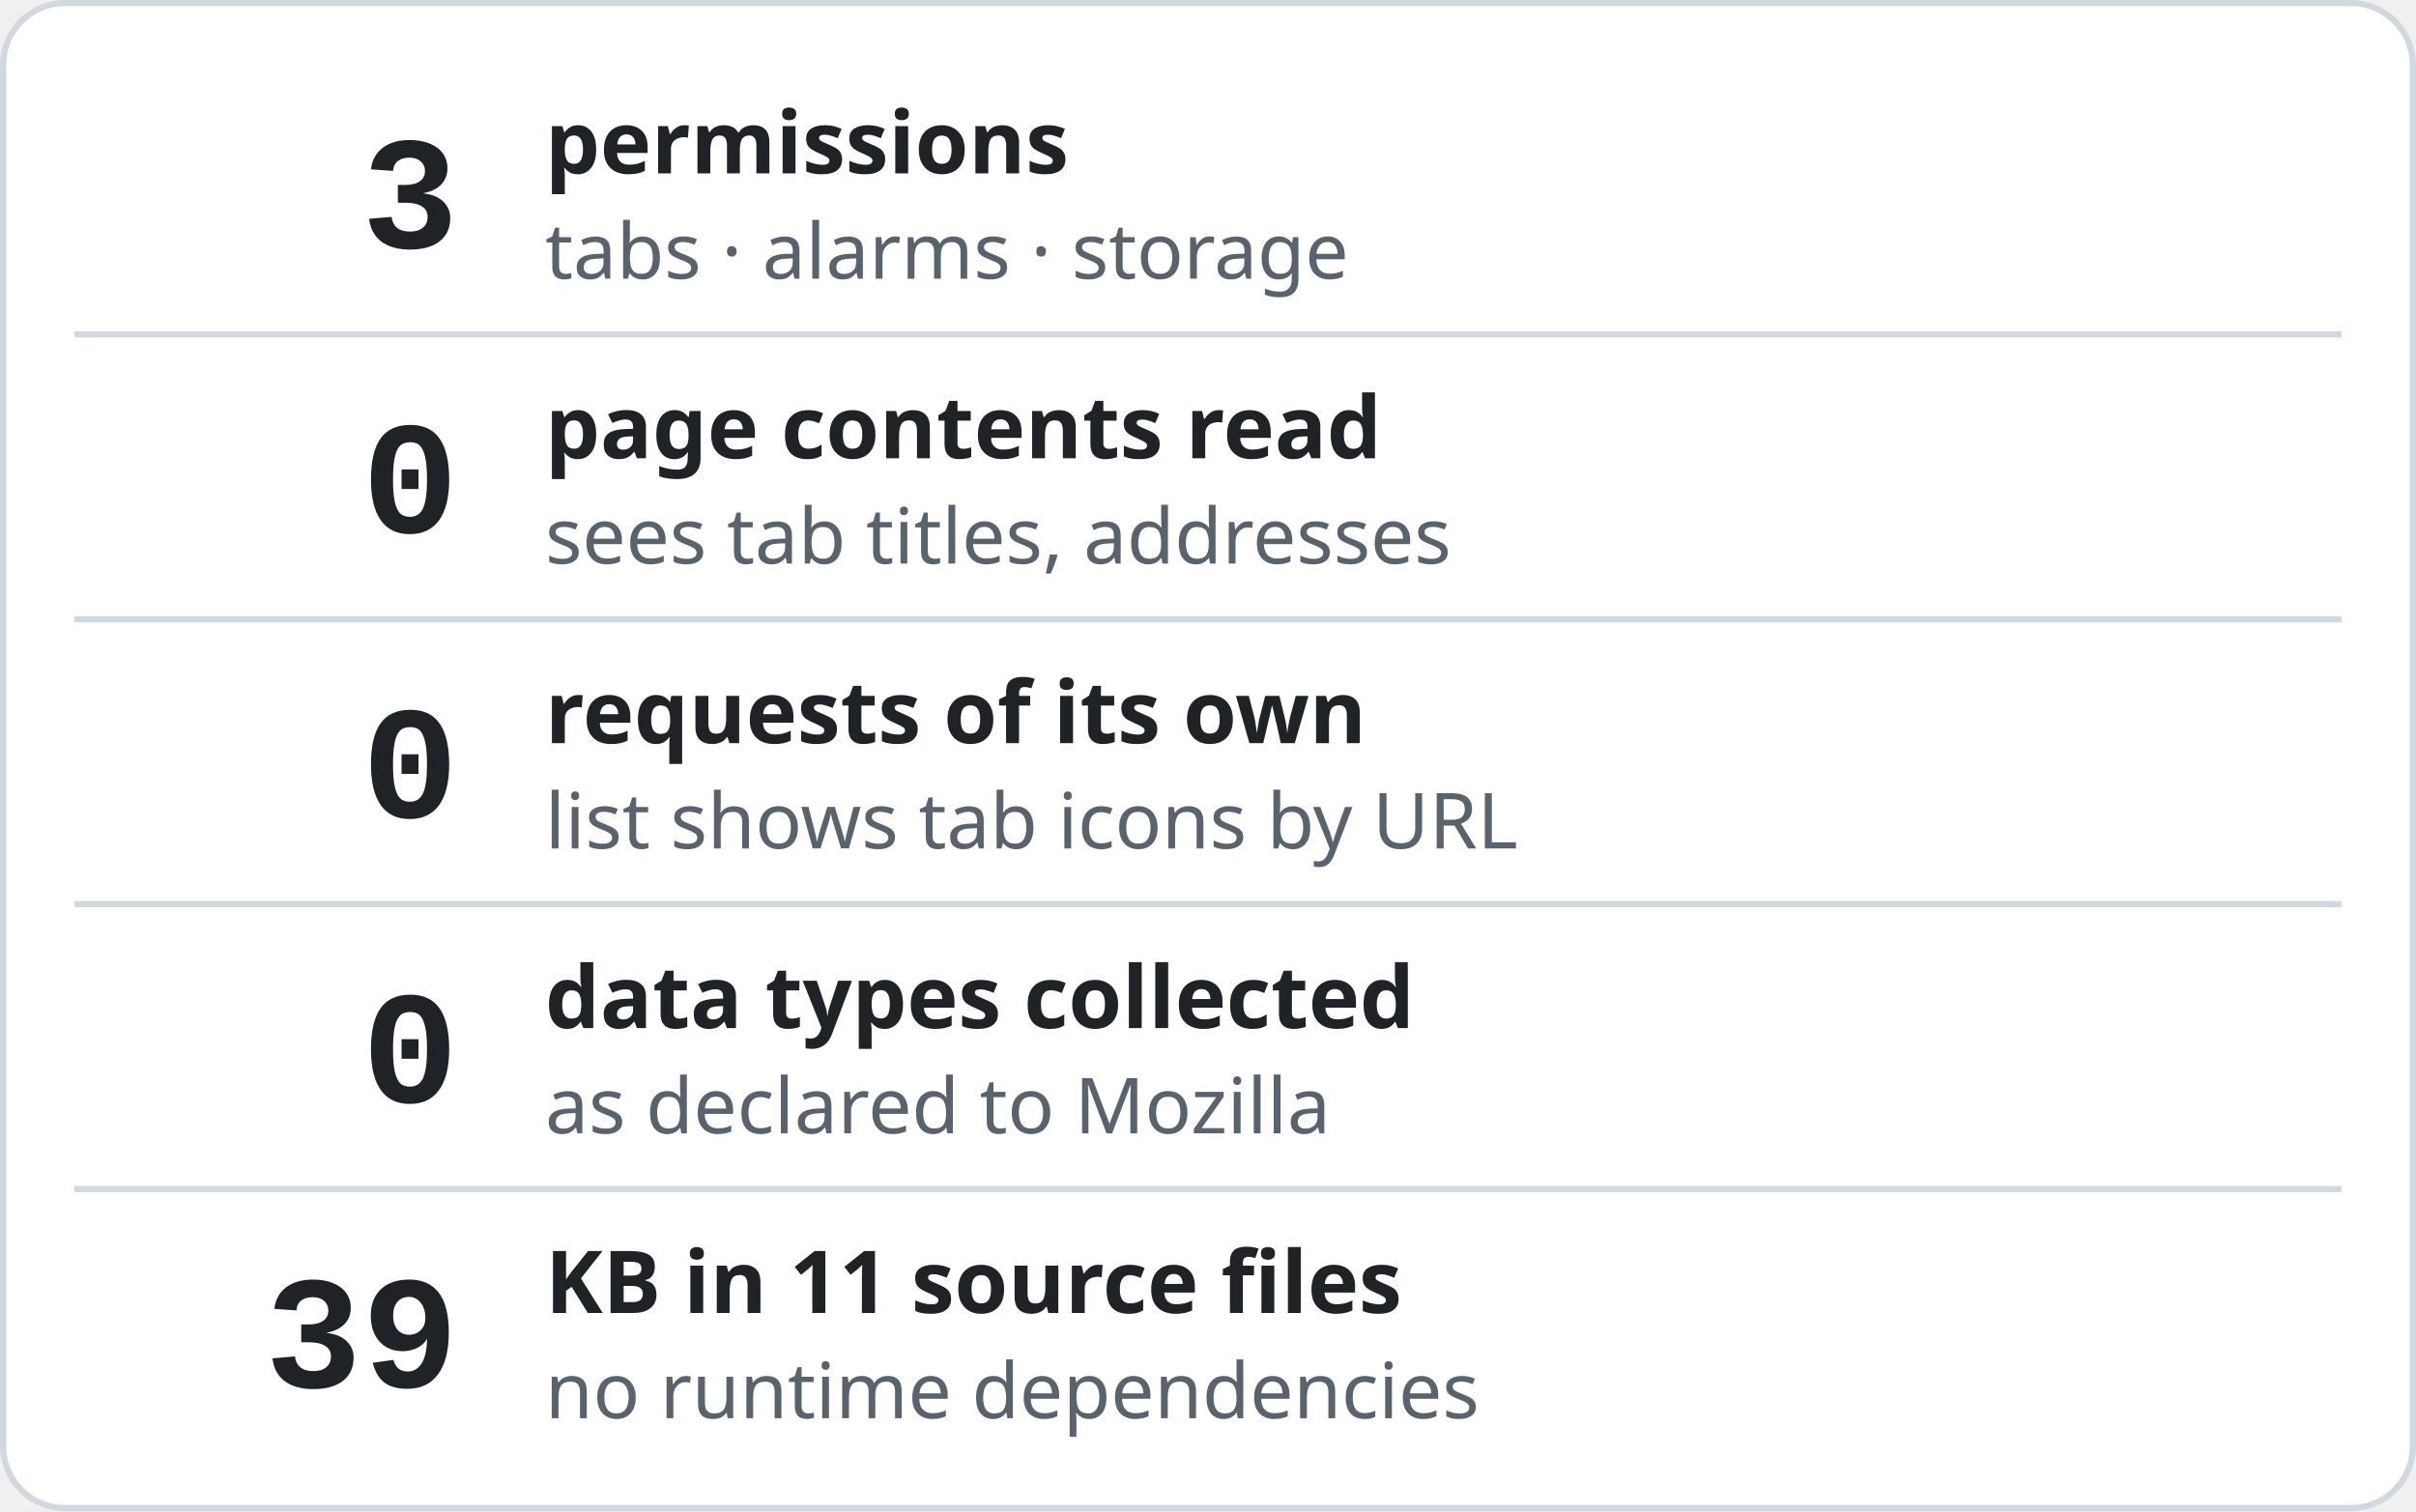
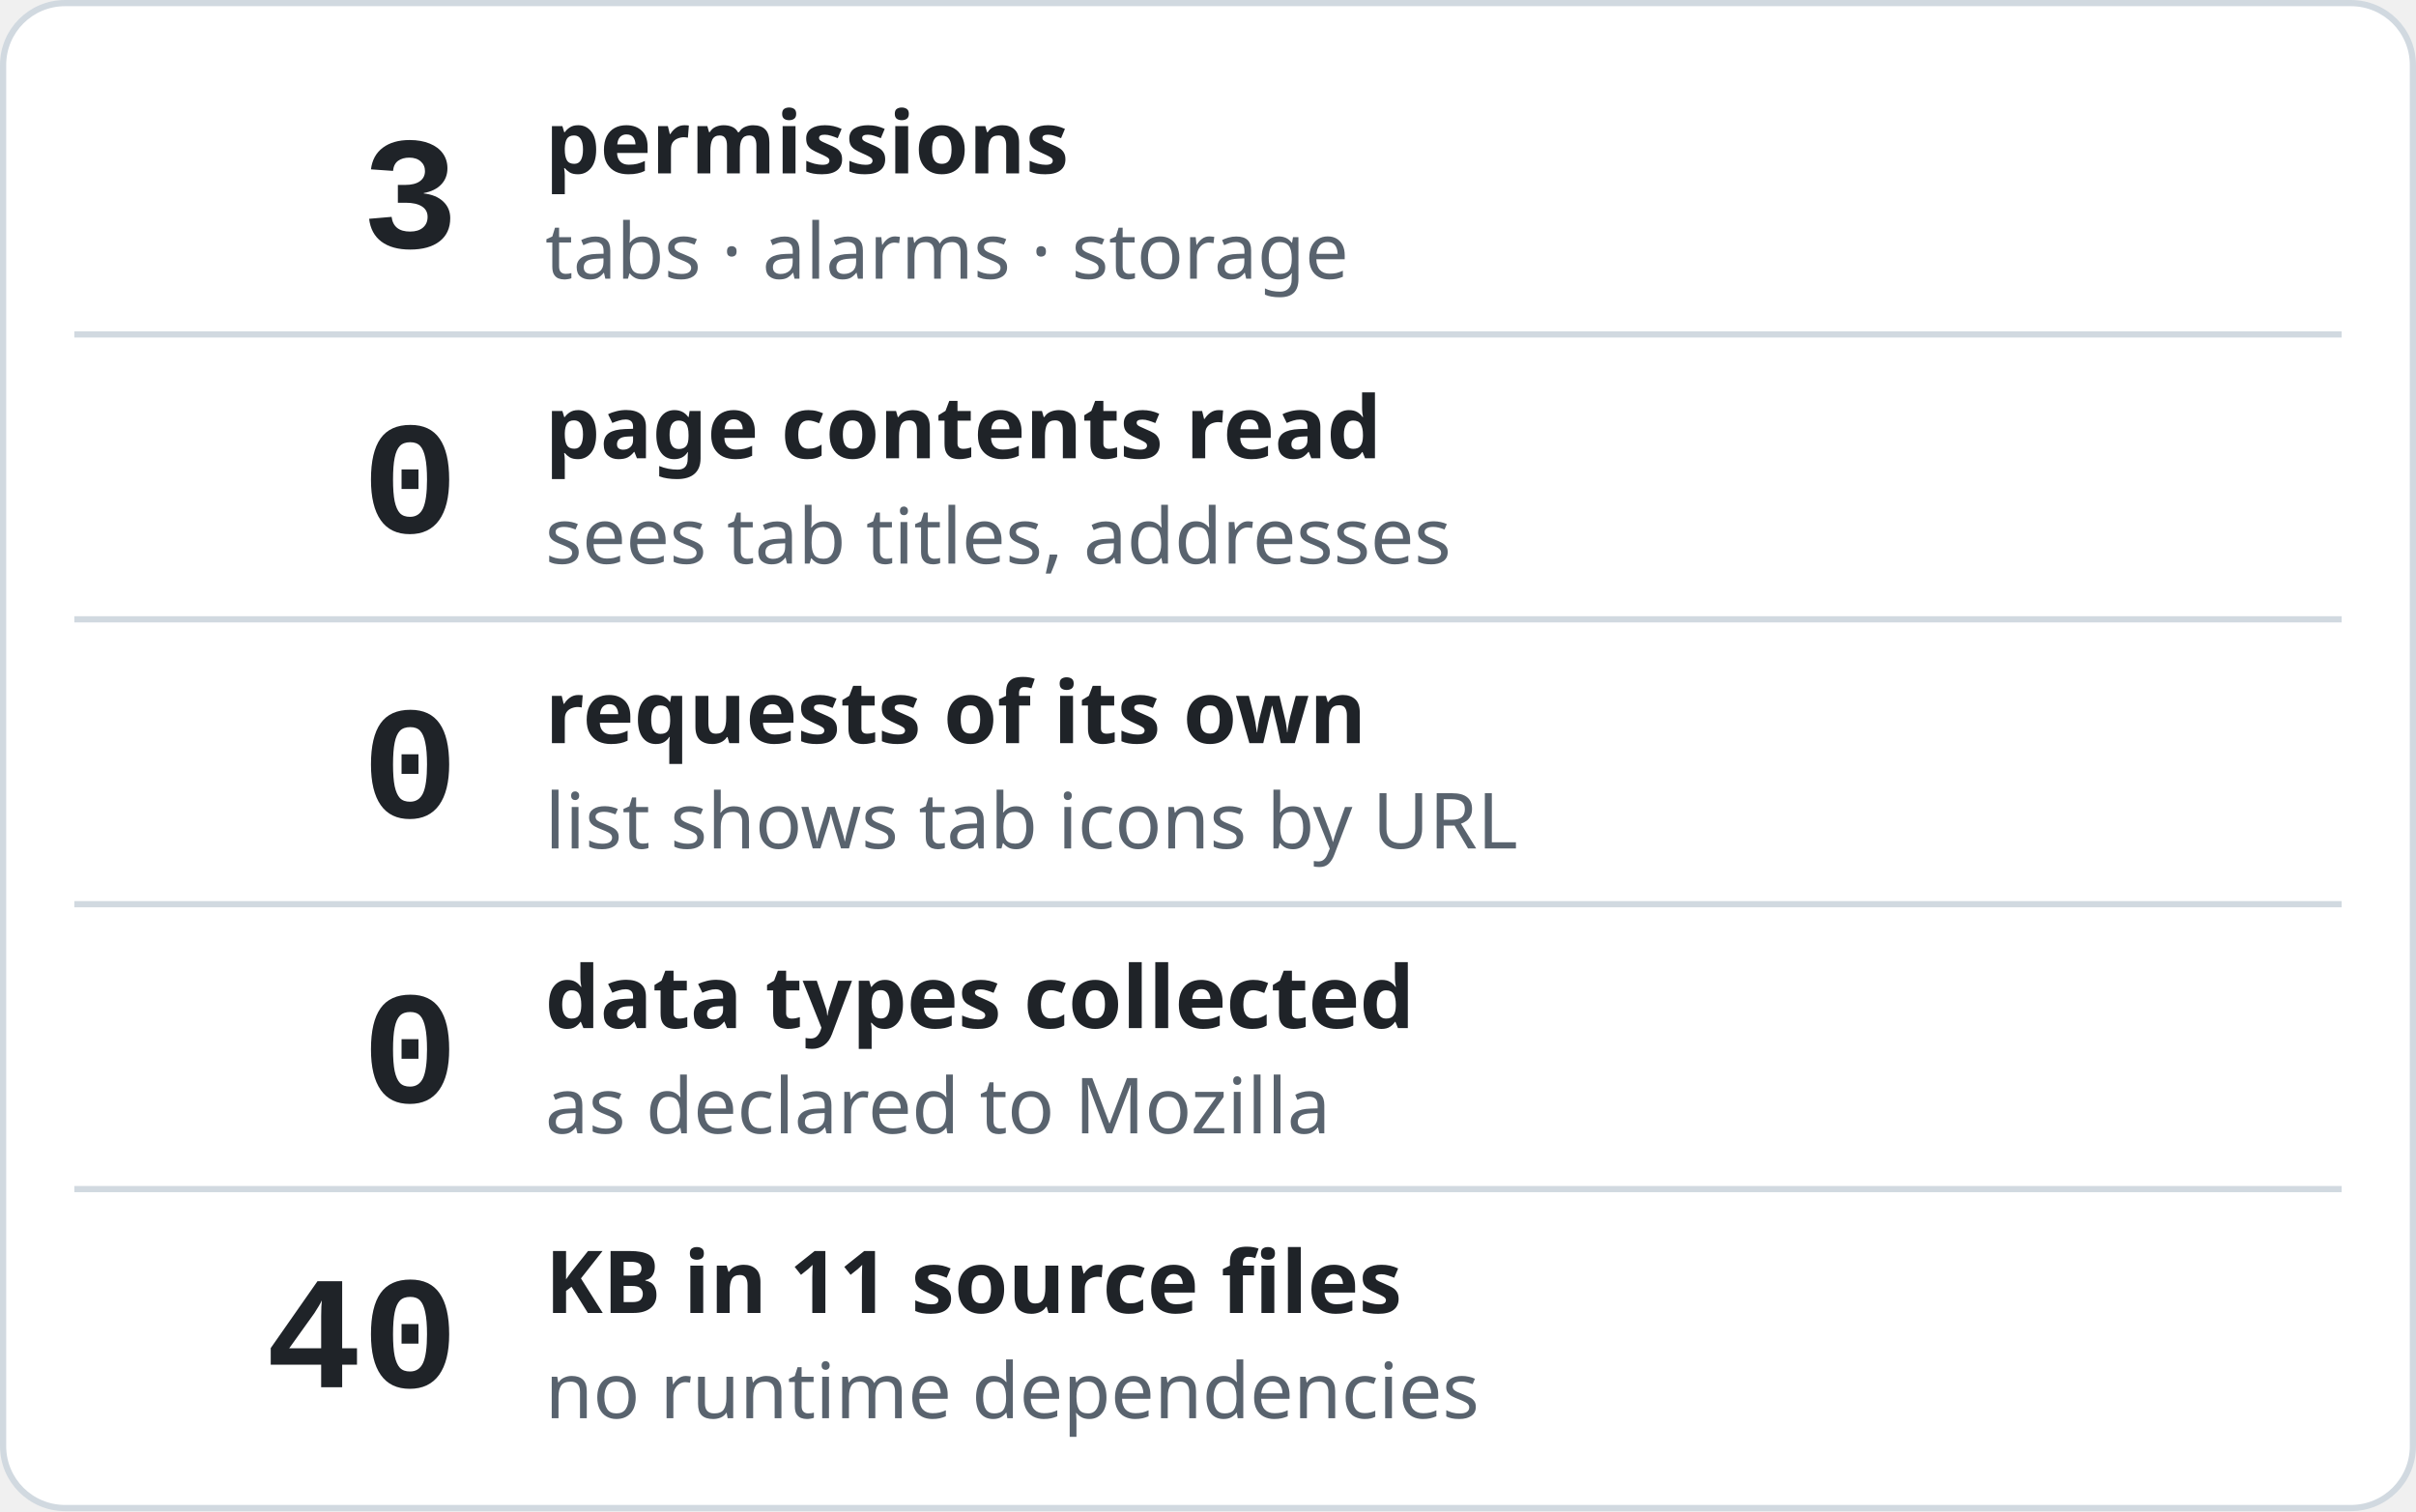
- <svg xmlns="http://www.w3.org/2000/svg" viewBox="0 0 390 244" width="390" height="244" role="img" aria-label="What the add-on can touch: 3 permissions (tabs · alarms · storage); 0 page contents read (sees tab titles, addresses); 0 requests of its own (list shows tab icons by URL); 0 data types collected (as declared to Mozilla); 39 KB in 11 source files (no runtime dependencies).">
+ <svg xmlns="http://www.w3.org/2000/svg" viewBox="0 0 390 244" width="390" height="244" role="img" aria-label="What the add-on can touch: 3 permissions (tabs · alarms · storage); 0 page contents read (sees tab titles, addresses); 0 requests of its own (list shows tab icons by URL); 0 data types collected (as declared to Mozilla); 40 KB in 11 source files (no runtime dependencies).">
  <style>
@media (prefers-reduced-motion:reduce){*{animation:none!important}}</style>
  <rect class="card" x=".5" y=".5" width="389" height="243" rx="10" fill="#ffffff" stroke="#d1d9e0" />
  <g data-fact="permissions">
    <text x="74" y="40" text-anchor="end" font-family="ui-monospace,'SF Mono','Cascadia Mono',Menlo,Consolas,'Liberation Mono',monospace" font-size="26" font-weight="600" fill="#1f2328">3</text>
    <text x="88" y="28" font-family="-apple-system,BlinkMacSystemFont,'Segoe UI','Noto Sans',Helvetica,Arial,sans-serif" font-size="14" font-weight="600" fill="#1f2328">permissions</text>
    <text x="88" y="45" font-family="-apple-system,BlinkMacSystemFont,'Segoe UI','Noto Sans',Helvetica,Arial,sans-serif" font-size="12.5" fill="#59636e">tabs · alarms · storage</text>
  </g>
  <g data-fact="page contents read">
    <text x="74" y="86" text-anchor="end" font-family="ui-monospace,'SF Mono','Cascadia Mono',Menlo,Consolas,'Liberation Mono',monospace" font-size="26" font-weight="600" fill="#1f2328">0</text>
    <text x="88" y="74" font-family="-apple-system,BlinkMacSystemFont,'Segoe UI','Noto Sans',Helvetica,Arial,sans-serif" font-size="14" font-weight="600" fill="#1f2328">page contents read</text>
    <text x="88" y="91" font-family="-apple-system,BlinkMacSystemFont,'Segoe UI','Noto Sans',Helvetica,Arial,sans-serif" font-size="12.5" fill="#59636e">sees tab titles, addresses</text>
  </g>
  <line x1="12" y1="54" x2="378" y2="54" stroke="#d1d9e0" />
  <g data-fact="requests of its own">
    <text x="74" y="132" text-anchor="end" font-family="ui-monospace,'SF Mono','Cascadia Mono',Menlo,Consolas,'Liberation Mono',monospace" font-size="26" font-weight="600" fill="#1f2328">0</text>
    <text x="88" y="120" font-family="-apple-system,BlinkMacSystemFont,'Segoe UI','Noto Sans',Helvetica,Arial,sans-serif" font-size="14" font-weight="600" fill="#1f2328">requests of its own</text>
    <text x="88" y="137" font-family="-apple-system,BlinkMacSystemFont,'Segoe UI','Noto Sans',Helvetica,Arial,sans-serif" font-size="12.5" fill="#59636e">list shows tab icons by URL</text>
  </g>
  <line x1="12" y1="100" x2="378" y2="100" stroke="#d1d9e0" />
  <g data-fact="data types collected">
    <text x="74" y="178" text-anchor="end" font-family="ui-monospace,'SF Mono','Cascadia Mono',Menlo,Consolas,'Liberation Mono',monospace" font-size="26" font-weight="600" fill="#1f2328">0</text>
    <text x="88" y="166" font-family="-apple-system,BlinkMacSystemFont,'Segoe UI','Noto Sans',Helvetica,Arial,sans-serif" font-size="14" font-weight="600" fill="#1f2328">data types collected</text>
    <text x="88" y="183" font-family="-apple-system,BlinkMacSystemFont,'Segoe UI','Noto Sans',Helvetica,Arial,sans-serif" font-size="12.5" fill="#59636e">as declared to Mozilla</text>
  </g>
  <line x1="12" y1="146" x2="378" y2="146" stroke="#d1d9e0" />
  <g data-fact="KB in 11 source files">
-     <text x="74" y="224" text-anchor="end" font-family="ui-monospace,'SF Mono','Cascadia Mono',Menlo,Consolas,'Liberation Mono',monospace" font-size="26" font-weight="600" fill="#1f2328">39</text>
+     <text x="74" y="224" text-anchor="end" font-family="ui-monospace,'SF Mono','Cascadia Mono',Menlo,Consolas,'Liberation Mono',monospace" font-size="26" font-weight="600" fill="#1f2328">40</text>
    <text x="88" y="212" font-family="-apple-system,BlinkMacSystemFont,'Segoe UI','Noto Sans',Helvetica,Arial,sans-serif" font-size="14" font-weight="600" fill="#1f2328">KB in 11 source files</text>
    <text x="88" y="229" font-family="-apple-system,BlinkMacSystemFont,'Segoe UI','Noto Sans',Helvetica,Arial,sans-serif" font-size="12.5" fill="#59636e">no runtime dependencies</text>
  </g>
  <line x1="12" y1="192" x2="378" y2="192" stroke="#d1d9e0" />
</svg>
